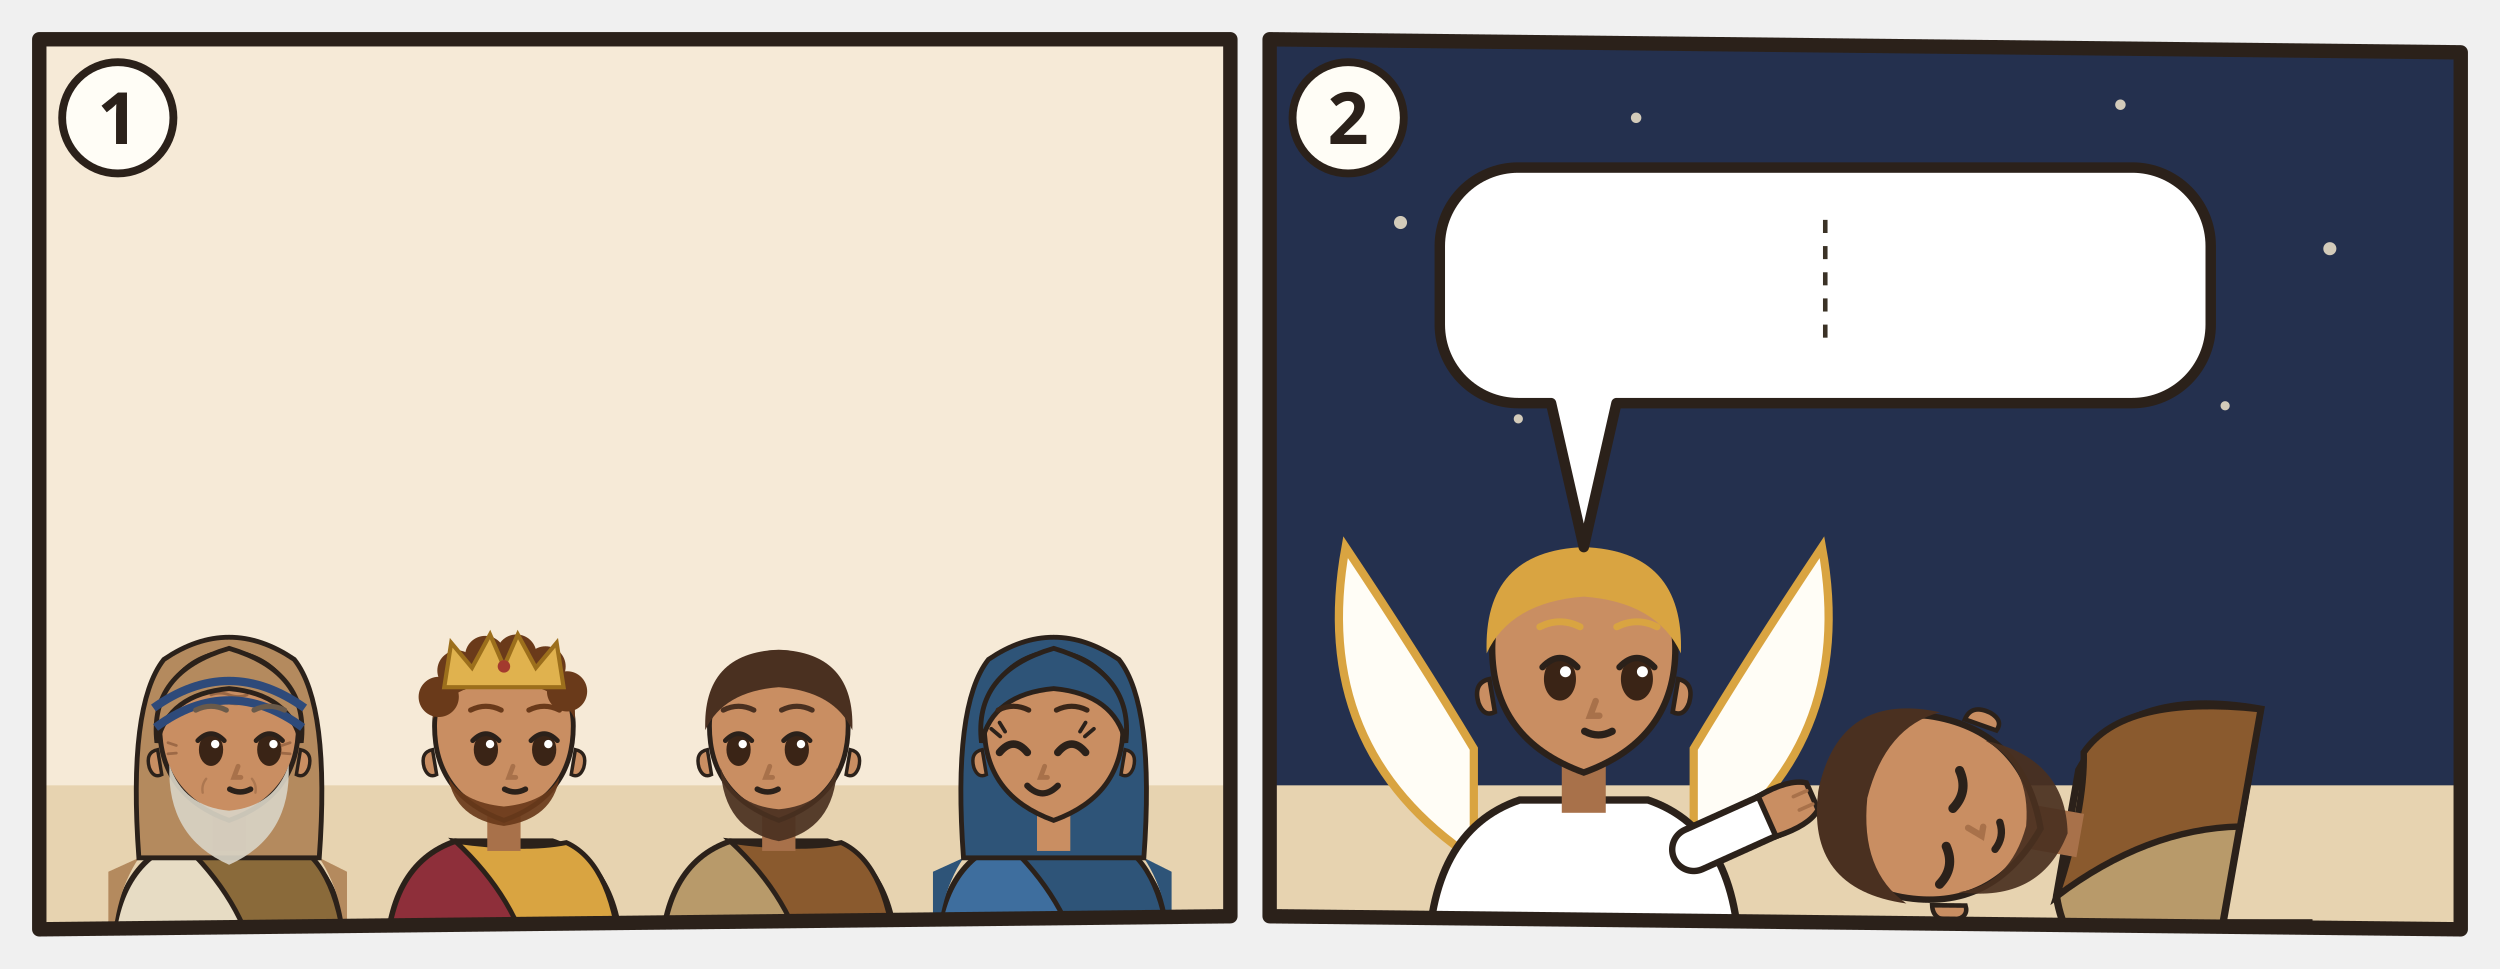
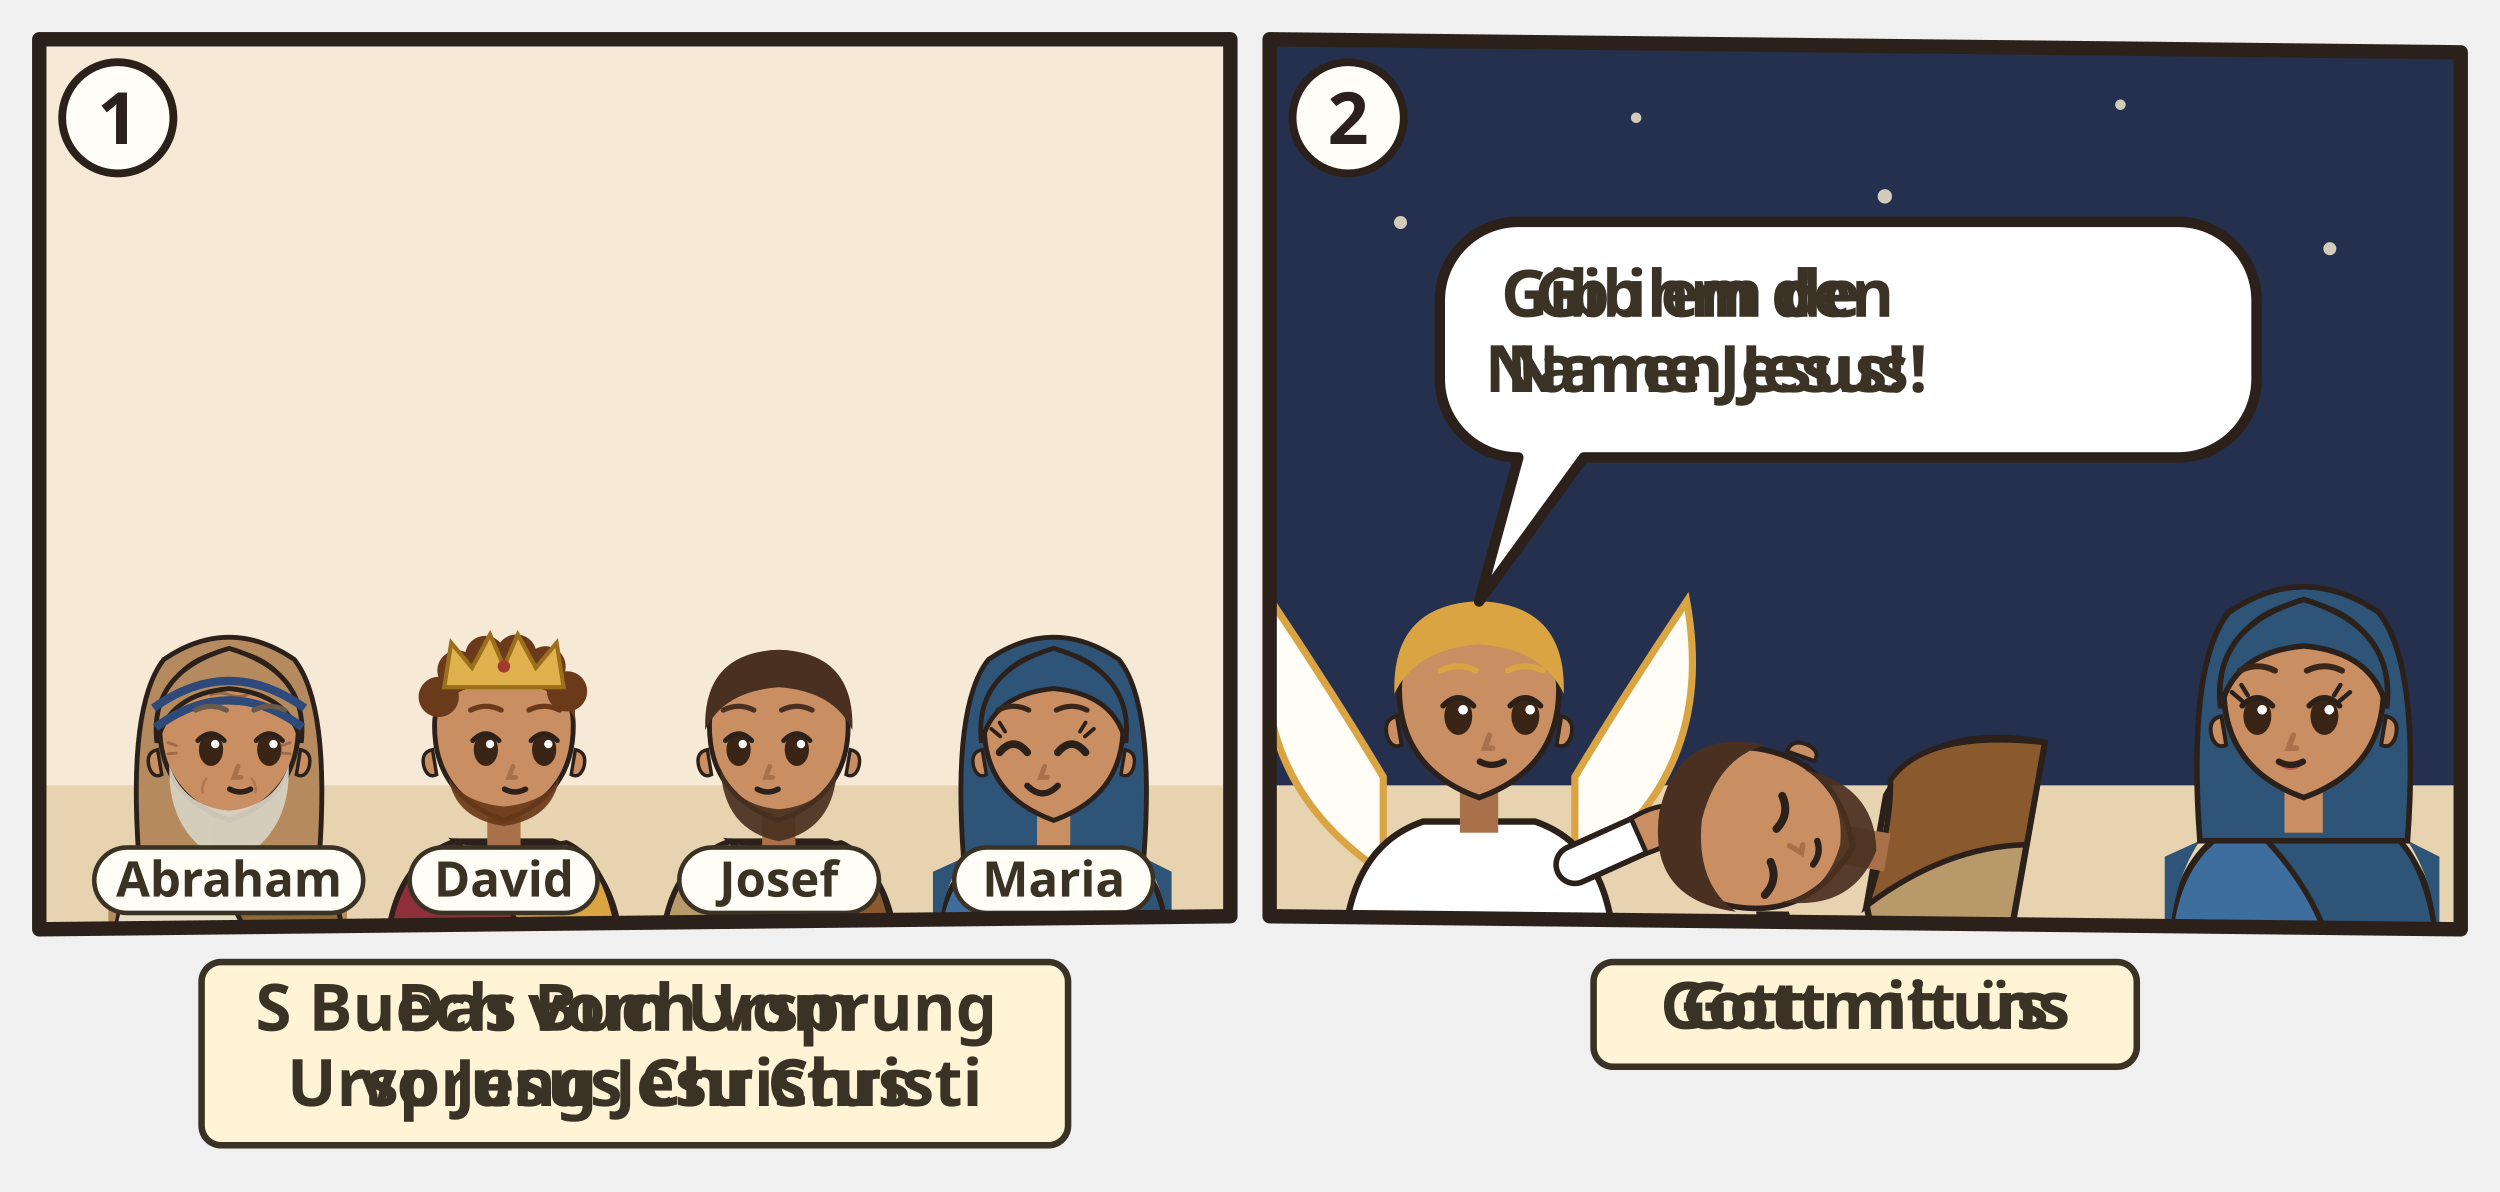
- <svg xmlns="http://www.w3.org/2000/svg" viewBox="0 0 382 148">
-   <svg class="ill-tile" data-span="1" x="0" y="0" width="194" height="148" viewBox="0 0 194 148">
+ <svg xmlns="http://www.w3.org/2000/svg" viewBox="0 0 382 182">
+   <svg class="ill-tile" data-span="1" x="0" y="0" width="194" height="182" viewBox="0 0 194 182">
    <g transform="translate(4 4)">
      <clipPath id="an-cp-mat-001-1">
        <polygon points="2,2 184,2 184,136 2,138" />
      </clipPath>
      <g clip-path="url(#an-cp-mat-001-1)">
        <polygon points="2,2 184,2 184,136 2,138" fill="#F6EAD7" />
        <path d="M0 116h186v24H0z" fill="#E7D3B0" />
        <g transform="translate(31.0 108.0) scale(1.06)">
          <path d="M-17 34V34Q-17 19-7 15.6L7 15.6Q17 19 17 34V34z" fill="#E7DCC4" stroke="#2B211A" stroke-width=".8" />
          <path d="M-7 15.6Q3 17 9 15.8Q16 19 17 34V34H4V34Q2 24-7 15.6z" fill="#8A6A3A" stroke="#2B211A" stroke-width=".7" />
          <path d="M-13 18Q-17 24-17 34h-.4V20zM13 18Q17 24 17 34V20z" fill="#B48A5E" />
          <path d="M-13 18Q-14.6-4-9.4-10.6Q0-17 9.4-10.6Q14.6-4 13 18z" fill="#B48A5E" stroke="#2B211A" stroke-width=".7" />
          <path d="M-2.4 11h4.8v6h-4.8z" fill="#A8714A" />
          <path d="M-10 -1Q-10 9 0 12.6Q10 9 10 -1A10 10.6 0 0 0 -10 -1z" fill="#C98E62" stroke="#2B211A" stroke-width=".7" />
          <path d="M10.3 2.4q1.8.4 1.2 2.6-.6 1.6-1.8 1z M-10.3 2.4q-1.8.4-1.2 2.6.6 1.6 1.8 1z" fill="#C98E62" stroke="#2B211A" stroke-width=".5" />
          <path d="M-8.6 4.6Q-9 15 0 19Q9 15 8.6 4.6Q6.6 10.6 0 11.2Q-6.6 10.6-8.6 4.6z" fill="#D8D2C4" opacity=".92" />
          <ellipse cx="-2.6" cy="2.4" rx="1.75" ry="2.35" fill="#3A2416" />
          <path d="M-4.5 1.1Q-2.6 -0.9 -0.7 1.1" fill="none" stroke="#2B211A" stroke-width=".7" stroke-linecap="round" />
          <circle cx="-2.0" cy="1.6" r=".6" fill="#FFF" />
          <ellipse cx="5.8" cy="2.4" rx="1.75" ry="2.35" fill="#3A2416" />
          <path d="M3.9 1.1Q5.8 -0.9 7.7 1.1" fill="none" stroke="#2B211A" stroke-width=".7" stroke-linecap="round" />
          <circle cx="6.4" cy="1.6" r=".6" fill="#FFF" />
          <path d="M1.3 4.8l-.6 1.6h1" fill="none" stroke="#A8714A" stroke-width=".7" stroke-linecap="round" />
          <path d="M0.1 8.1Q1.6 8.9 3.1 8.1" fill="none" stroke="#2B211A" stroke-width=".8" stroke-linecap="round" />
          <g stroke="#8A5A3A" stroke-linecap="round" fill="none">
            <path d="M-2.6-5.5q1.3-.5 2.6 0t2.6 0M-2-4.4q1-.4 2 0t2 0" stroke-width=".42" opacity=".75" />
            <path d="M-7.6 1.8l-1.2-.4M-7.6 2.9l-1.2.1M7.6 1.8l1.2-.4M7.6 2.9l1.2.1" stroke-width=".4" opacity=".7" />
            <path d="M-3.3 6.6q-.7.9-.5 2M3.3 6.6q.7.9.5 2" stroke-width=".35" opacity=".45" />
          </g>
          <path d="M-10.4 1.4Q-11.6-8.8 0-12.2Q11.6-8.8 10.4 1.4Q8.8-5.6 0-6.4Q-8.8-5.6-10.4 1.4z" fill="#B48A5E" stroke="#2B211A" stroke-width=".7" />
          <path d="M-10.9-3.6Q0-11.4 10.9-3.6M-10.6-.8Q0-8.6 10.6-.8" fill="none" stroke="#2E4A7A" stroke-width="1.2" />
          <path d="M-4.8 -3.3Q-2.6 -4.4 -0.4 -3.3M3.6 -3.3Q5.8 -4.4 8.0 -3.3" fill="none" stroke="#6A5A4A" stroke-width="0.75" stroke-linecap="round" />
          <g filter="url(#an-kontur)">
            <use href="#an-a-stab" x="-8" y="17" width="16" height="16" />
          </g>
        </g>
        <g transform="translate(73.0 108.0) scale(1.06)">
          <path d="M-17 34V34Q-17 19-7 15.6L7 15.6Q17 19 17 34V34z" fill="#8E2F3A" stroke="#2B211A" stroke-width=".8" />
          <path d="M-7 15.6Q3 17 9 15.8Q16 19 17 34V34H4V34Q2 24-7 15.6z" fill="#D9A441" stroke="#2B211A" stroke-width=".7" />
          <path d="M-2.4 11h4.8v6h-4.8z" fill="#A8714A" />
          <path d="M-10 -1Q-10 9 0 12.6Q10 9 10 -1A10 10.6 0 0 0 -10 -1z" fill="#C98E62" stroke="#2B211A" stroke-width=".7" />
          <path d="M10.3 2.4q1.8.4 1.2 2.6-.6 1.6-1.8 1z M-10.3 2.4q-1.8.4-1.2 2.6.6 1.6 1.8 1z" fill="#C98E62" stroke="#2B211A" stroke-width=".5" />
          <path d="M-8 6.4Q-7 12.4 0 13.4Q7 12.4 8 6.4Q6 10 0 10.6Q-6 10-8 6.4z" fill="#6A3A1A" opacity=".92" />
          <ellipse cx="-2.6" cy="2.4" rx="1.75" ry="2.35" fill="#3A2416" />
          <path d="M-4.5 1.1Q-2.6 -0.9 -0.7 1.1" fill="none" stroke="#2B211A" stroke-width=".7" stroke-linecap="round" />
          <circle cx="-2.0" cy="1.6" r=".6" fill="#FFF" />
          <ellipse cx="5.8" cy="2.4" rx="1.75" ry="2.35" fill="#3A2416" />
          <path d="M3.9 1.1Q5.8 -0.9 7.7 1.1" fill="none" stroke="#2B211A" stroke-width=".7" stroke-linecap="round" />
          <circle cx="6.4" cy="1.6" r=".6" fill="#FFF" />
          <path d="M1.3 4.8l-.6 1.6h1" fill="none" stroke="#A8714A" stroke-width=".7" stroke-linecap="round" />
          <path d="M0.1 8.1Q1.6 8.9 3.1 8.1" fill="none" stroke="#2B211A" stroke-width=".8" stroke-linecap="round" />
          <path d="M-10.2-2Q-10.8-11.8 0-12.2Q10.8-11.8 10.2-2Q8-7 0-7.4Q-8-7-10.2-2z" fill="#6A3A1A" />
          <circle cx="-9.4" cy="-5.2" r="2.9" fill="#6A3A1A" />
          <circle cx="-6.7" cy="-9.0" r="2.9" fill="#6A3A1A" />
          <circle cx="-2.7" cy="-11.1" r="2.9" fill="#6A3A1A" />
          <circle cx="1.8" cy="-11.3" r="2.9" fill="#6A3A1A" />
          <circle cx="6.0" cy="-9.6" r="2.9" fill="#6A3A1A" />
          <circle cx="9.1" cy="-6.0" r="2.9" fill="#6A3A1A" />
          <path d="M-4.8 -3.3Q-2.6 -4.4 -0.4 -3.3M3.6 -3.3Q5.8 -4.4 8.0 -3.3" fill="none" stroke="#6A3A1A" stroke-width="0.75" stroke-linecap="round" />
          <path d="M-8.6-6.6l1-6.4 3 3.6 2.6-4.8 2 4.6 2-4.6 2.6 4.8 3-3.6 1 6.4z" fill="#E0B24E" stroke="#9C6F1C" stroke-width=".6" />
          <circle cx="0" cy="-9.6" r=".9" fill="#A33A2E" />
        </g>
        <g transform="translate(115.0 108.0) scale(1.06)">
          <path d="M-17 34V34Q-17 19-7 15.6L7 15.6Q17 19 17 34V34z" fill="#B89A6A" stroke="#2B211A" stroke-width=".8" />
          <path d="M-7 15.6Q3 17 9 15.8Q16 19 17 34V34H4V34Q2 24-7 15.6z" fill="#8A5A2E" stroke="#2B211A" stroke-width=".7" />
          <path d="M-2.4 11h4.8v6h-4.8z" fill="#A8714A" />
          <path d="M-10 -1Q-10 9 0 12.6Q10 9 10 -1A10 10.6 0 0 0 -10 -1z" fill="#C98E62" stroke="#2B211A" stroke-width=".7" />
          <path d="M10.3 2.4q1.8.4 1.2 2.6-.6 1.6-1.8 1z M-10.3 2.4q-1.8.4-1.2 2.6.6 1.6 1.8 1z" fill="#C98E62" stroke="#2B211A" stroke-width=".5" />
          <path d="M-8.4 5Q-8 14 0 15.6Q8 14 8.4 5Q6.6 10.4 0 11Q-6.6 10.4-8.4 5z" fill="#4A3020" opacity=".92" />
          <ellipse cx="-5.8" cy="2.4" rx="1.75" ry="2.35" fill="#3A2416" />
          <path d="M-7.7 1.1Q-5.8 -0.9 -3.9 1.1" fill="none" stroke="#2B211A" stroke-width=".7" stroke-linecap="round" />
          <circle cx="-5.2" cy="1.6" r=".6" fill="#FFF" />
          <ellipse cx="2.6" cy="2.4" rx="1.75" ry="2.35" fill="#3A2416" />
          <path d="M0.7 1.1Q2.6 -0.9 4.5 1.1" fill="none" stroke="#2B211A" stroke-width=".7" stroke-linecap="round" />
          <circle cx="3.2" cy="1.6" r=".6" fill="#FFF" />
          <path d="M-1.3 4.8l-.6 1.6h1" fill="none" stroke="#A8714A" stroke-width=".7" stroke-linecap="round" />
          <path d="M-3.1 8.1Q-1.6 8.9 -0.1 8.1" fill="none" stroke="#2B211A" stroke-width=".8" stroke-linecap="round" />
          <path d="M-10.6-.4Q-11-11.6 0-12Q11-11.6 10.6-.4Q8-6 0-6.6Q-8-6-10.6-.4z" fill="#4A3020" />
          <path d="M-8.0 -3.3Q-5.8 -4.4 -3.6 -3.3M0.4 -3.3Q2.6 -4.4 4.8 -3.3" fill="none" stroke="#4A3020" stroke-width="0.75" stroke-linecap="round" />
          <g filter="url(#an-kontur)">
            <use href="#an-a-hammer" x="-8" y="17" width="16" height="16" />
          </g>
        </g>
        <g transform="translate(157.0 108.0) scale(1.06)">
          <path d="M-17 34V34Q-17 19-7 15.6L7 15.6Q17 19 17 34V34z" fill="#3E6E9E" stroke="#2B211A" stroke-width=".8" />
          <path d="M-7 15.6Q3 17 9 15.8Q16 19 17 34V34H4V34Q2 24-7 15.6z" fill="#2E5478" stroke="#2B211A" stroke-width=".7" />
          <path d="M-13 18Q-17 24-17 34h-.4V20zM13 18Q17 24 17 34V20z" fill="#2E5478" />
          <path d="M-13 18Q-14.6-4-9.4-10.6Q0-17 9.4-10.6Q14.6-4 13 18z" fill="#2E5478" stroke="#2B211A" stroke-width=".7" />
          <path d="M-2.4 11h4.8v6h-4.8z" fill="#C98E62" />
          <path d="M-10 -1Q-10 9 0 12.6Q10 9 10 -1A10 10.6 0 0 0 -10 -1z" fill="#C98E62" stroke="#2B211A" stroke-width=".7" />
          <path d="M10.3 2.4q1.8.4 1.2 2.6-.6 1.6-1.8 1z M-10.3 2.4q-1.8.4-1.2 2.6.6 1.6 1.8 1z" fill="#C98E62" stroke="#2B211A" stroke-width=".5" />
          <path d="M-7.8 2.8Q-5.8 0.4 -3.8 2.8" fill="none" stroke="#2B211A" stroke-width="1.1" stroke-linecap="round" />
          <path d="M0.6 2.8Q2.6 0.4 4.6 2.8" fill="none" stroke="#2B211A" stroke-width="1.1" stroke-linecap="round" />
          <path d="M-7.7 0.5l-1.3-1.1M-7.0 -0.2l-0.8-1.3" stroke="#2B211A" stroke-width=".55" stroke-linecap="round" />
          <path d="M4.5 0.5l1.3-1.1M3.8 -0.2l0.8-1.3" stroke="#2B211A" stroke-width=".55" stroke-linecap="round" />
          <path d="M-3.2 8.4Q-1.6 9.9 0.0 8.4Q-1.6 8.9 -3.2 8.4z" fill="#B5524A" opacity=".85" />
          <path d="M-1.3 4.8l-.6 1.6h1" fill="none" stroke="#A8714A" stroke-width=".7" stroke-linecap="round" />
          <path d="M-3.8 7.6Q-1.6 9.8 0.6 7.6" fill="none" stroke="#2B211A" stroke-width=".9" stroke-linecap="round" />
          <path d="M-10.4 1.4Q-11.6-8.8 0-12.2Q11.6-8.8 10.4 1.4Q8.8-5.6 0-6.4Q-8.8-5.6-10.4 1.4z" fill="#2E5478" stroke="#2B211A" stroke-width=".7" />
          <path d="M-8.0 -3.3Q-5.8 -4.4 -3.6 -3.3M0.4 -3.3Q2.6 -4.4 4.8 -3.3" fill="none" stroke="#3A2618" stroke-width="0.75" stroke-linecap="round" />
          <use href="#an-jesus-kind" x="-4" y="13" width="16" height="12" />
        </g>
        <use href="#an-z-stammbaum-d" x="14" y="20" width="163.053" height="51.077" />
+         <g class="ill-name">
+           <rect x="10.4" y="125.5" width="41.1" height="10" rx="5" fill="#FFFDF6" stroke="#3B3226" stroke-width=".7" />
+           <text x="31.0" y="133.0" text-anchor="middle" font-family="sans-serif" font-size="7.5" font-weight="700" fill="#3B3226">Abraham</text>
+         </g>
+         <g class="ill-name">
+           <rect x="58.6" y="125.5" width="28.7" height="10" rx="5" fill="#FFFDF6" stroke="#3B3226" stroke-width=".7" />
+           <text x="73.0" y="133.0" text-anchor="middle" font-family="sans-serif" font-size="7.5" font-weight="700" fill="#3B3226">David</text>
+         </g>
+         <g class="ill-name">
+           <rect x="99.8" y="125.5" width="30.5" height="10" rx="5" fill="#FFFDF6" stroke="#3B3226" stroke-width=".7" />
+           <text x="115.0" y="133.0" text-anchor="middle" font-family="sans-serif" font-size="7.5" font-weight="700" fill="#3B3226">Josef</text>
+         </g>
+         <g class="ill-name">
+           <rect x="141.8" y="125.5" width="30.4" height="10" rx="5" fill="#FFFDF6" stroke="#3B3226" stroke-width=".7" />
+           <text x="157.0" y="133.0" text-anchor="middle" font-family="sans-serif" font-size="7.5" font-weight="700" fill="#3B3226">Maria</text>
+         </g>
      </g>
      <polygon class="pn-frame" points="2,2 184,2 184,136 2,138" fill="none" stroke="#2B211A" stroke-width="2.2" stroke-linejoin="round" />
      <circle cx="14" cy="14" r="8.5" fill="#FFFDF6" stroke="#2B211A" stroke-width="1.2" />
      <text class="pn-n" x="14" y="18" text-anchor="middle" font-family="sans-serif" font-size="11" font-weight="700" fill="#2B211A">1</text>
+       <g transform="translate(0.0 142)">
+         <g class="ill-words">
+           <g class="dg-sw">
+             <g class="dg-full">
+               <rect x="26.8" y="1.0" width="132.4" height="28" rx="3" fill="#FFF4D6" stroke="#3B3226" stroke-width="1" />
+               <text class="lw lw-de" text-anchor="middle" font-family="sans-serif" font-size="10" font-weight="700" fill="#3B3226">
+                 <tspan x="93.0" y="11.5">Das Buch vom</tspan>
+                 <tspan x="93.0" y="23.0">Ursprung Jesu Christi</tspan>
+               </text>
+               <text class="lw lw-gsw" text-anchor="middle" font-family="sans-serif" font-size="10" font-weight="700" fill="#3B3226">
+                 <tspan x="93.0" y="11.5">S Buech vom Ursprung</tspan>
+                 <tspan x="93.0" y="23.0">vo Jesus Christus</tspan>
+               </text>
+             </g>
+             <g class="dg-nw" display="none">
+               <rect x="26.8" y="1.0" width="132.4" height="28" rx="3" fill="#FFF4D6" stroke="#3B3226" stroke-width="1" />
+               <use href="#an-schriftrolle" x="82.0" y="4.0" width="22.0" height="22" />
+             </g>
+           </g>
+         </g>
+       </g>
    </g>
  </svg>
-   <svg class="ill-tile" data-span="1" x="188" y="0" width="194" height="148" viewBox="0 0 194 148">
+   <svg class="ill-tile" data-span="1" x="188" y="0" width="194" height="170" viewBox="0 0 194 170">
    <g transform="translate(4 4)">
      <clipPath id="an-cp-mat-001-2">
        <polygon points="2,2 184,4 184,138 2,136" />
      </clipPath>
      <g clip-path="url(#an-cp-mat-001-2)">
        <polygon points="2,2 184,4 184,138 2,136" fill="#F6EAD7" />
        <rect x="0" y="0" width="186" height="118" fill="#24304E" />
        <circle cx="22" cy="30" r="1" fill="#F2E6CC" opacity=".85" />
        <circle cx="58" cy="14" r="0.8" fill="#F2E6CC" opacity=".85" />
        <circle cx="96" cy="26" r="1.1" fill="#F2E6CC" opacity=".85" />
        <circle cx="132" cy="12" r="0.8" fill="#F2E6CC" opacity=".85" />
        <circle cx="164" cy="34" r="1" fill="#F2E6CC" opacity=".85" />
        <circle cx="148" cy="58" r="0.7" fill="#F2E6CC" opacity=".85" />
        <circle cx="40" cy="60" r="0.7" fill="#F2E6CC" opacity=".85" />
        <circle cx="110" cy="52" r="0.8" fill="#F2E6CC" opacity=".85" />
        <path d="M0 116h186v24H0z" fill="#E7D3B0" />
-         <g transform="translate(50.0 96.4) scale(1.4)">
+         <g transform="translate(34.0 102.5) scale(1.22)">
          <path d="M-12 22Q-30 10-26-12q8 12 14 22zM12 22q18-12 14-34-8 12-14 22z" fill="#FFFDF6" stroke="#D9A441" stroke-width=".9" />
          <path d="M-17 34V34Q-17 19-7 15.6L7 15.6Q17 19 17 34V34z" fill="#FFFFFF" stroke="#2B211A" stroke-width=".8" />
          <path d="M12 21L21.1 16.9" stroke="#2B211A" stroke-width="5.4" stroke-linecap="round" />
          <path d="M12 21L21.1 16.9" stroke="#FFFFFF" stroke-width="4" stroke-linecap="round" />
          <g transform="translate(21.1 16.9) rotate(66)">
            <path d="M-2.4 1.2Q-2.8-2.6-1.6-4.2h3.2Q2.8-2.6 2.4 1.2z" fill="#C98E62" stroke="#2B211A" stroke-width=".6" />
            <path d="M-.8-3.9v1.6M.8-3.9v1.6" stroke="#A8714A" stroke-width=".4" stroke-linecap="round" />
          </g>
          <path d="M-2.4 11h4.8v6h-4.8z" fill="#A8714A" />
          <path d="M-10 -1Q-10 9 0 12.6Q10 9 10 -1A10 10.6 0 0 0 -10 -1z" fill="#C98E62" stroke="#2B211A" stroke-width=".7" />
          <path d="M10.3 2.4q1.8.4 1.2 2.6-.6 1.6-1.8 1z M-10.3 2.4q-1.8.4-1.2 2.6.6 1.6 1.8 1z" fill="#C98E62" stroke="#2B211A" stroke-width=".5" />
          <ellipse cx="-2.6" cy="2.4" rx="1.75" ry="2.35" fill="#3A2416" />
          <path d="M-4.5 1.1Q-2.6 -0.9 -0.7 1.1" fill="none" stroke="#2B211A" stroke-width=".7" stroke-linecap="round" />
          <circle cx="-2.0" cy="1.6" r=".6" fill="#FFF" />
          <ellipse cx="5.8" cy="2.4" rx="1.75" ry="2.35" fill="#3A2416" />
          <path d="M3.9 1.1Q5.8 -0.9 7.7 1.1" fill="none" stroke="#2B211A" stroke-width=".7" stroke-linecap="round" />
          <circle cx="6.4" cy="1.6" r=".6" fill="#FFF" />
          <path d="M1.3 4.8l-.6 1.6h1" fill="none" stroke="#A8714A" stroke-width=".7" stroke-linecap="round" />
          <path d="M0.1 8.1Q1.6 8.9 3.1 8.1" fill="none" stroke="#2B211A" stroke-width=".8" stroke-linecap="round" />
          <path d="M-10.6-.4Q-11-11.6 0-12Q11-11.6 10.6-.4Q8-6 0-6.6Q-8-6-10.6-.4z" fill="#D9A441" />
          <path d="M-4.8 -3.3Q-2.6 -4.4 -0.4 -3.3M3.6 -3.3Q5.8 -4.4 8.0 -3.3" fill="none" stroke="#D9A441" stroke-width="0.75" stroke-linecap="round" />
        </g>
-         <path d="M82.4 137.0h78.4v7.0h-78.4z" fill="#C9B48E" stroke="#2B211A" stroke-width="1.1" />
-         <g transform="rotate(-80 130.0 124.4)">
-           <g transform="translate(130.0 96.4) scale(1.4)">
+         <path d="M58.5 137.9h68.3v6.1h-68.3z" fill="#C9B48E" stroke="#2B211A" stroke-width="1.0" />
+         <g transform="rotate(-80 100.0 126.9)">
+           <g transform="translate(100.0 102.5) scale(1.22)">
            <path d="M-17 34V34Q-17 19-7 15.6L7 15.6Q17 19 17 34V34z" fill="#B89A6A" stroke="#2B211A" stroke-width=".8" />
            <path d="M-7 15.6Q3 17 9 15.8Q16 19 17 34V34H4V34Q2 24-7 15.6z" fill="#8A5A2E" stroke="#2B211A" stroke-width=".7" />
            <path d="M-2.4 11h4.8v6h-4.8z" fill="#A8714A" />
            <path d="M-10 -1Q-10 9 0 12.6Q10 9 10 -1A10 10.6 0 0 0 -10 -1z" fill="#C98E62" stroke="#2B211A" stroke-width=".7" />
            <path d="M10.3 2.4q1.8.4 1.2 2.6-.6 1.6-1.8 1z M-10.3 2.4q-1.8.4-1.2 2.6.6 1.6 1.8 1z" fill="#C98E62" stroke="#2B211A" stroke-width=".5" />
            <path d="M-8.4 5Q-8 14 0 15.6Q8 14 8.4 5Q6.6 10.4 0 11Q-6.6 10.4-8.4 5z" fill="#4A3020" opacity=".92" />
            <path d="M-7.9 2.8Q-5.8 4.2 -3.7 2.8" fill="none" stroke="#2B211A" stroke-width="1" stroke-linecap="round" />
            <path d="M0.5 2.8Q2.6 4.2 4.7 2.8" fill="none" stroke="#2B211A" stroke-width="1" stroke-linecap="round" />
            <path d="M-1.3 4.8l-.6 1.6h1" fill="none" stroke="#A8714A" stroke-width=".7" stroke-linecap="round" />
            <path d="M-3.1 8.1Q-1.6 8.9 -0.1 8.1" fill="none" stroke="#2B211A" stroke-width=".8" stroke-linecap="round" />
            <path d="M-10.6-.4Q-11-11.6 0-12Q11-11.6 10.6-.4Q8-6 0-6.6Q-8-6-10.6-.4z" fill="#4A3020" />
            <g filter="url(#an-kontur)">
              <use href="#an-a-hammer" x="-8" y="17" width="16" height="16" />
            </g>
          </g>
        </g>
-         <use href="#an-z-schlafen" x="97.8" y="96.4" width="14" height="11" />
+         <g transform="translate(160.0 102.5) scale(1.22)">
+           <path d="M-17 34V34Q-17 19-7 15.6L7 15.6Q17 19 17 34V34z" fill="#3E6E9E" stroke="#2B211A" stroke-width=".8" />
+           <path d="M-7 15.6Q3 17 9 15.8Q16 19 17 34V34H4V34Q2 24-7 15.6z" fill="#2E5478" stroke="#2B211A" stroke-width=".7" />
+           <path d="M-13 18Q-17 24-17 34h-.4V20zM13 18Q17 24 17 34V20z" fill="#2E5478" />
+           <path d="M-13 18Q-14.6-4-9.4-10.6Q0-17 9.4-10.6Q14.6-4 13 18z" fill="#2E5478" stroke="#2B211A" stroke-width=".7" />
+           <path d="M-2.4 11h4.8v6h-4.8z" fill="#C98E62" />
+           <path d="M-10 -1Q-10 9 0 12.6Q10 9 10 -1A10 10.6 0 0 0 -10 -1z" fill="#C98E62" stroke="#2B211A" stroke-width=".7" />
+           <path d="M10.3 2.4q1.8.4 1.2 2.6-.6 1.6-1.8 1z M-10.3 2.4q-1.8.4-1.2 2.6.6 1.6 1.8 1z" fill="#C98E62" stroke="#2B211A" stroke-width=".5" />
+           <ellipse cx="-5.8" cy="2.4" rx="1.75" ry="2.35" fill="#3A2416" />
+           <path d="M-7.7 1.1Q-5.8 -0.9 -3.9 1.1" fill="none" stroke="#2B211A" stroke-width=".7" stroke-linecap="round" />
+           <circle cx="-5.2" cy="1.6" r=".6" fill="#FFF" />
+           <ellipse cx="2.6" cy="2.4" rx="1.75" ry="2.35" fill="#3A2416" />
+           <path d="M0.7 1.1Q2.6 -0.9 4.5 1.1" fill="none" stroke="#2B211A" stroke-width=".7" stroke-linecap="round" />
+           <circle cx="3.2" cy="1.6" r=".6" fill="#FFF" />
+           <path d="M-7.7 0.5l-1.3-1.1M-7.0 -0.2l-0.8-1.3" stroke="#2B211A" stroke-width=".55" stroke-linecap="round" />
+           <path d="M4.5 0.5l1.3-1.1M3.8 -0.2l0.8-1.3" stroke="#2B211A" stroke-width=".55" stroke-linecap="round" />
+           <path d="M-3.2 8.4Q-1.6 9.9 0.0 8.4Q-1.6 8.9 -3.2 8.4z" fill="#B5524A" opacity=".85" />
+           <path d="M-1.3 4.8l-.6 1.6h1" fill="none" stroke="#A8714A" stroke-width=".7" stroke-linecap="round" />
+           <path d="M-3.1 8.1Q-1.6 8.9 -0.1 8.1" fill="none" stroke="#2B211A" stroke-width=".8" stroke-linecap="round" />
+           <path d="M-10.4 1.4Q-11.6-8.8 0-12.2Q11.6-8.8 10.4 1.4Q8.8-5.6 0-6.4Q-8.8-5.6-10.4 1.4z" fill="#2E5478" stroke="#2B211A" stroke-width=".7" />
+           <path d="M-8.0 -3.3Q-5.8 -4.4 -3.6 -3.3M0.4 -3.3Q2.6 -4.4 4.8 -3.3" fill="none" stroke="#3A2618" stroke-width="0.75" stroke-linecap="round" />
+         </g>
+         <use href="#an-z-schlafen" x="71.0" y="100.7" width="14" height="11" />
        <g>
-           <path d="M40 21.6H133.8A12 12 0 0 1 145.8 33.6V45.6A12 12 0 0 1 133.8 57.6L55 57.6L50 79.6L45 57.6H40A12 12 0 0 1 28 45.6V33.6A12 12 0 0 1 40 21.6Z" data-box="28,21.6,117.8,36" fill="#FFFFFF" stroke="#2B211A" stroke-width="1.6" stroke-linejoin="round" />
-           <use href="#an-p-maria" x="34" y="27.6" width="16.9" height="24" />
-           <use href="#an-geist" x="55.9" y="27.6" width="24.0" height="24" />
-           <line x1="86.9" y1="29.6" x2="86.9" y2="49.6" stroke="#3B3226" stroke-width=".7" stroke-dasharray="2 2" />
-           <use href="#an-z-geburt" x="93.9" y="27.6" width="24.0" height="24" />
-           <use href="#an-p-jesus" x="122.9" y="27.6" width="16.9" height="24" />
-         </g>
-         <use href="#an-z-nacht" x="151.8" y="10" width="12.0" height="12.0" />
+           <path d="M40 29.9H140.8A12 12 0 0 1 152.8 41.9V53.9A12 12 0 0 1 140.8 65.9L50 65.9L34 87.9L40 65.9H40A12 12 0 0 1 28 53.9V41.9A12 12 0 0 1 40 29.9Z" data-box="28,29.9,124.8,36" fill="#FFFFFF" stroke="#2B211A" stroke-width="1.6" stroke-linejoin="round" />
+           <g class="dg-sw">
+             <g class="dg-full">
+               <text class="lw lw-de" text-anchor="middle" font-family="sans-serif" font-size="10" font-weight="700" fill="#3B3226">
+                 <tspan x="68.7" y="44.4">Gib ihm den</tspan>
+                 <tspan x="68.7" y="55.9">Namen Jesus!</tspan>
+               </text>
+               <text class="lw lw-gsw" text-anchor="middle" font-family="sans-serif" font-size="10" font-weight="700" fill="#3B3226">
+                 <tspan x="68.7" y="44.4">Gib em de</tspan>
+                 <tspan x="68.7" y="55.9">Name Jesus!</tspan>
+               </text>
+             </g>
+             <g class="dg-nw" display="none">
+               <use href="#an-z-geburt" x="57.7" y="36.9" width="22.0" height="22" />
+             </g>
+           </g>
+           <use href="#an-jesus-kind" x="108.4" y="35.9" width="38.4" height="24" />
+         </g>
+         <use href="#an-z-nacht" x="158.8" y="10" width="12.0" height="12.0" />
      </g>
      <polygon class="pn-frame" points="2,2 184,4 184,138 2,136" fill="none" stroke="#2B211A" stroke-width="2.2" stroke-linejoin="round" />
      <circle cx="14" cy="14" r="8.5" fill="#FFFDF6" stroke="#2B211A" stroke-width="1.2" />
      <text class="pn-n" x="14" y="18" text-anchor="middle" font-family="sans-serif" font-size="11" font-weight="700" fill="#2B211A">2</text>
+       <g transform="translate(0.0 142)">
+         <g class="ill-words">
+           <g class="dg-sw">
+             <g class="dg-full">
+               <rect x="51.5" y="1.0" width="83.0" height="16" rx="3" fill="#FFF4D6" stroke="#3B3226" stroke-width="1" />
+               <text class="lw lw-de" text-anchor="middle" font-family="sans-serif" font-size="10" font-weight="700" fill="#3B3226">
+                 <tspan x="93.0" y="11.2">Gott mit uns</tspan>
+               </text>
+               <text class="lw lw-gsw" text-anchor="middle" font-family="sans-serif" font-size="10" font-weight="700" fill="#3B3226">
+                 <tspan x="93.0" y="11.2">Gott mit üs</tspan>
+               </text>
+             </g>
+             <g class="dg-nw" display="none">
+               <rect x="51.5" y="1.0" width="83.0" height="16" rx="3" fill="#FFF4D6" stroke="#3B3226" stroke-width="1" />
+               <use href="#an-gott" x="88.0" y="4.0" width="10.0" height="10" />
+             </g>
+           </g>
+         </g>
+       </g>
    </g>
  </svg>
</svg>
